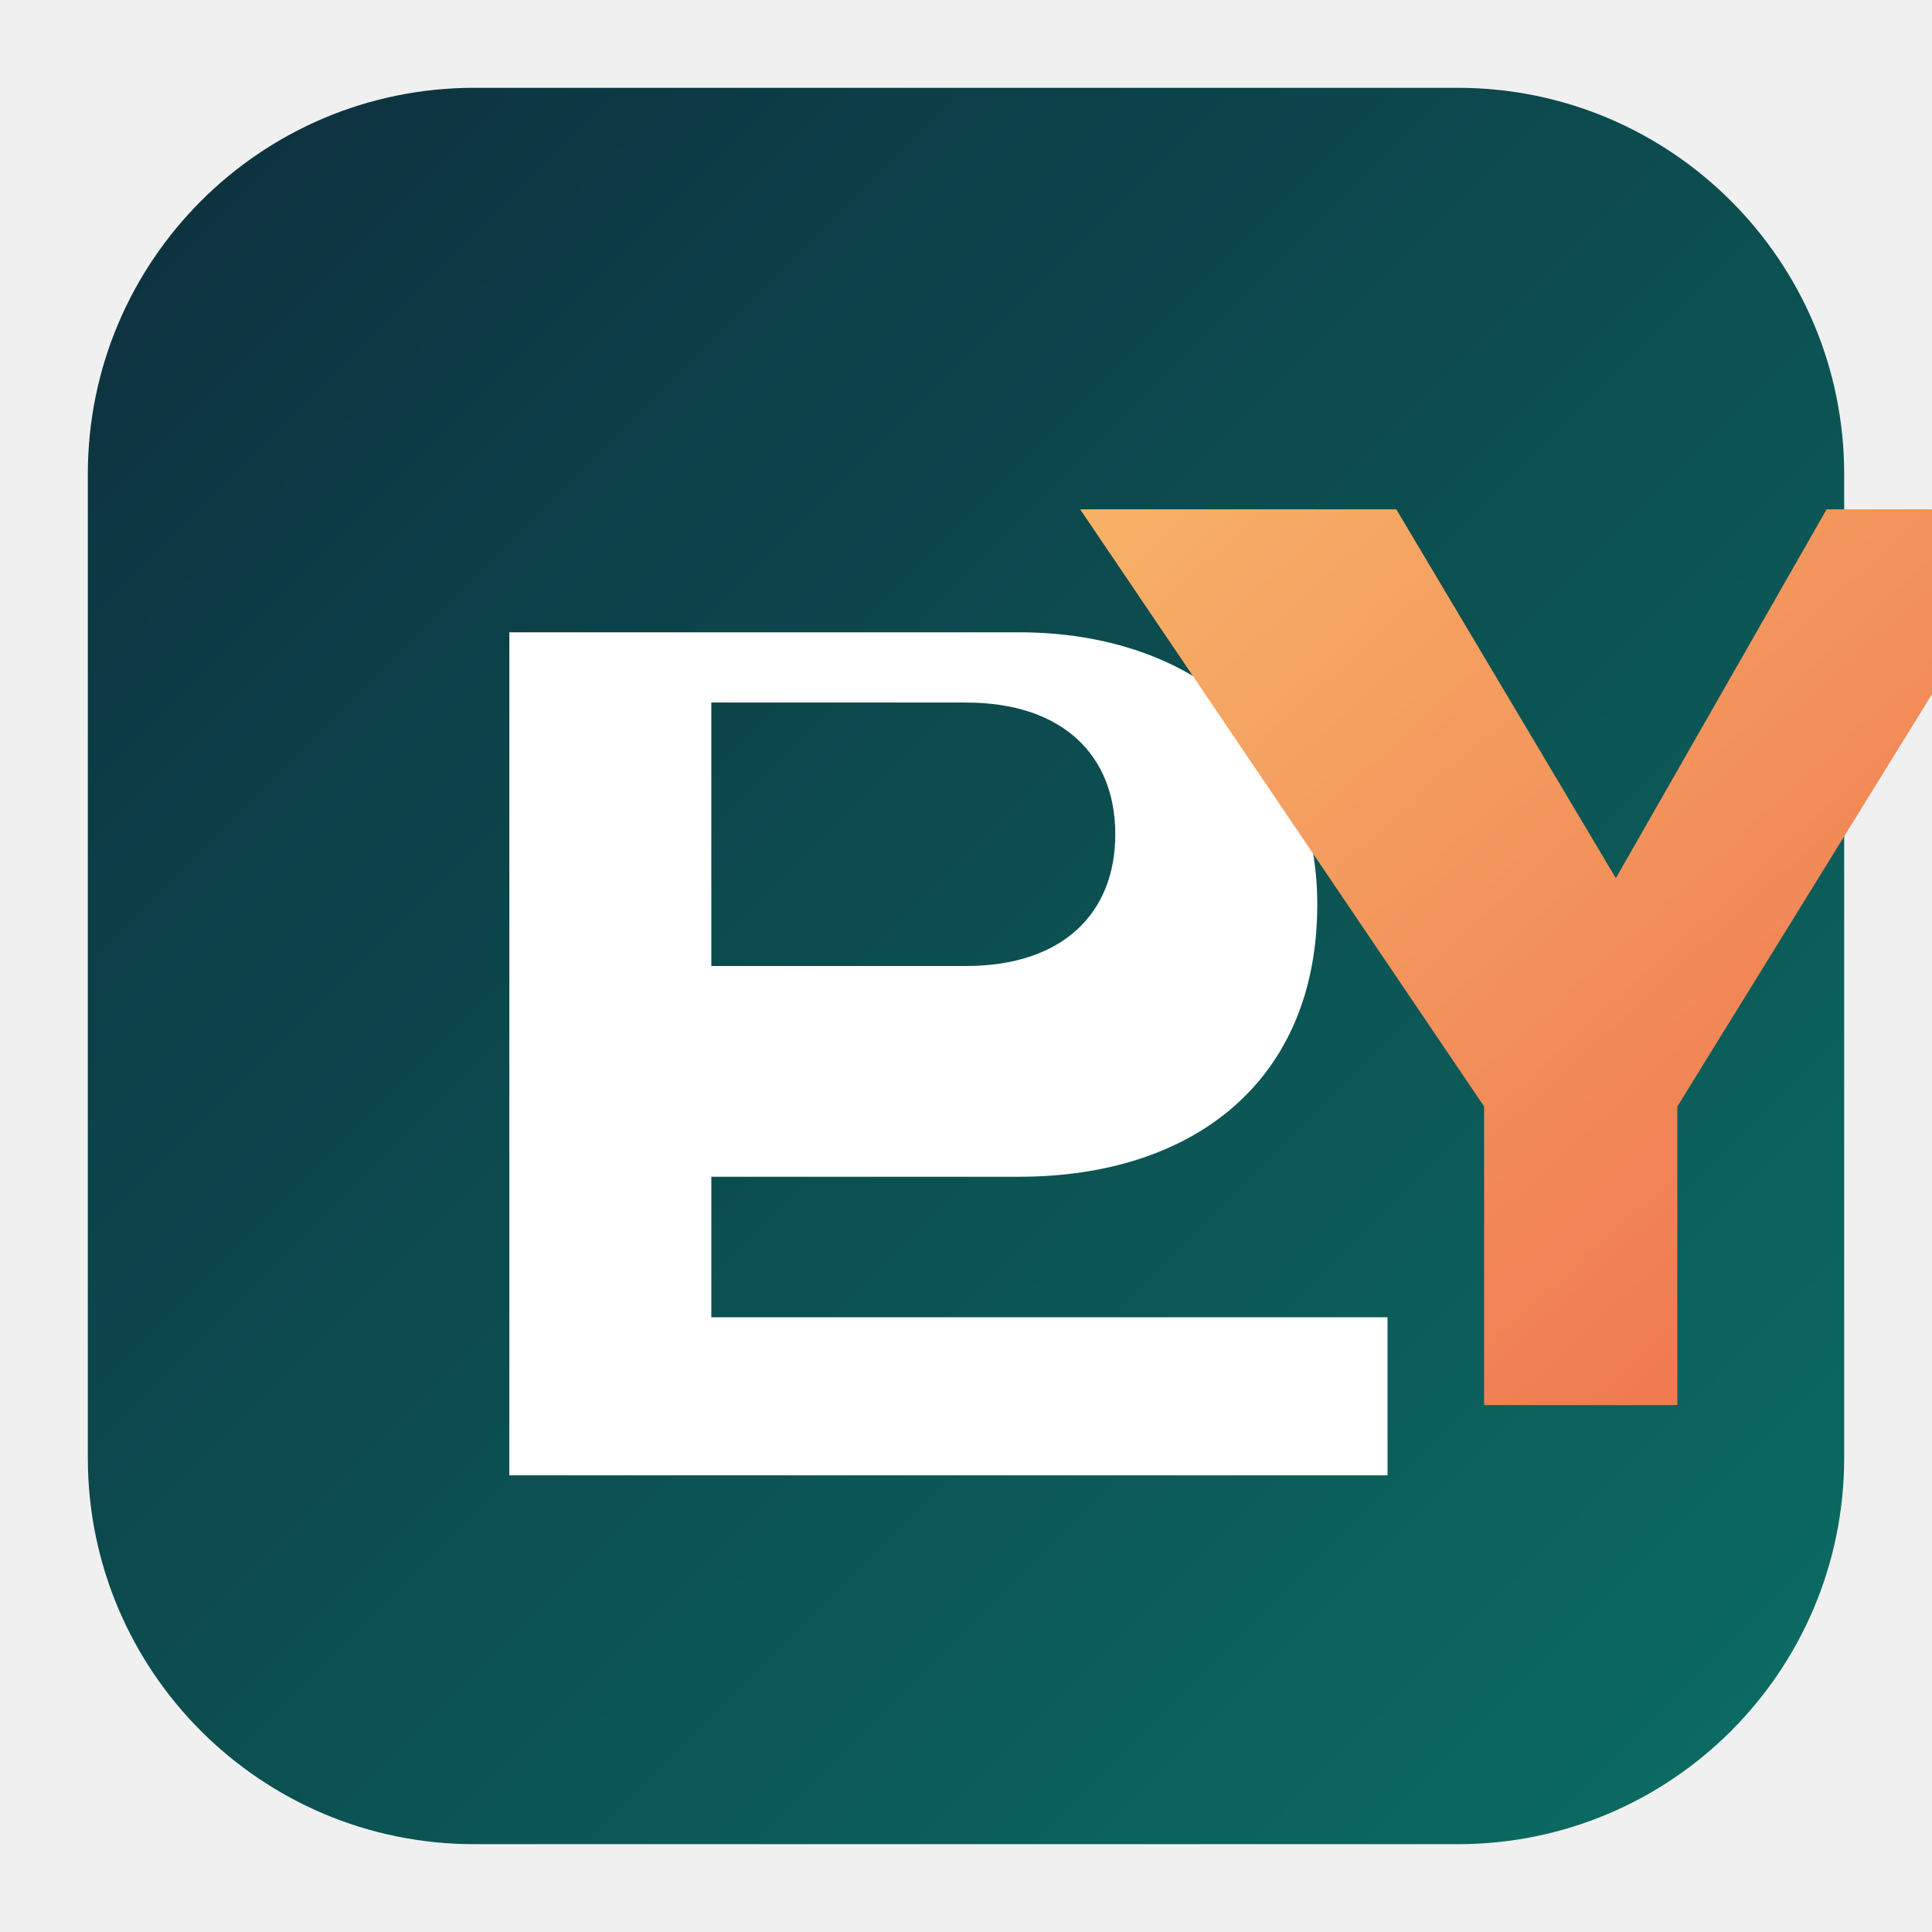
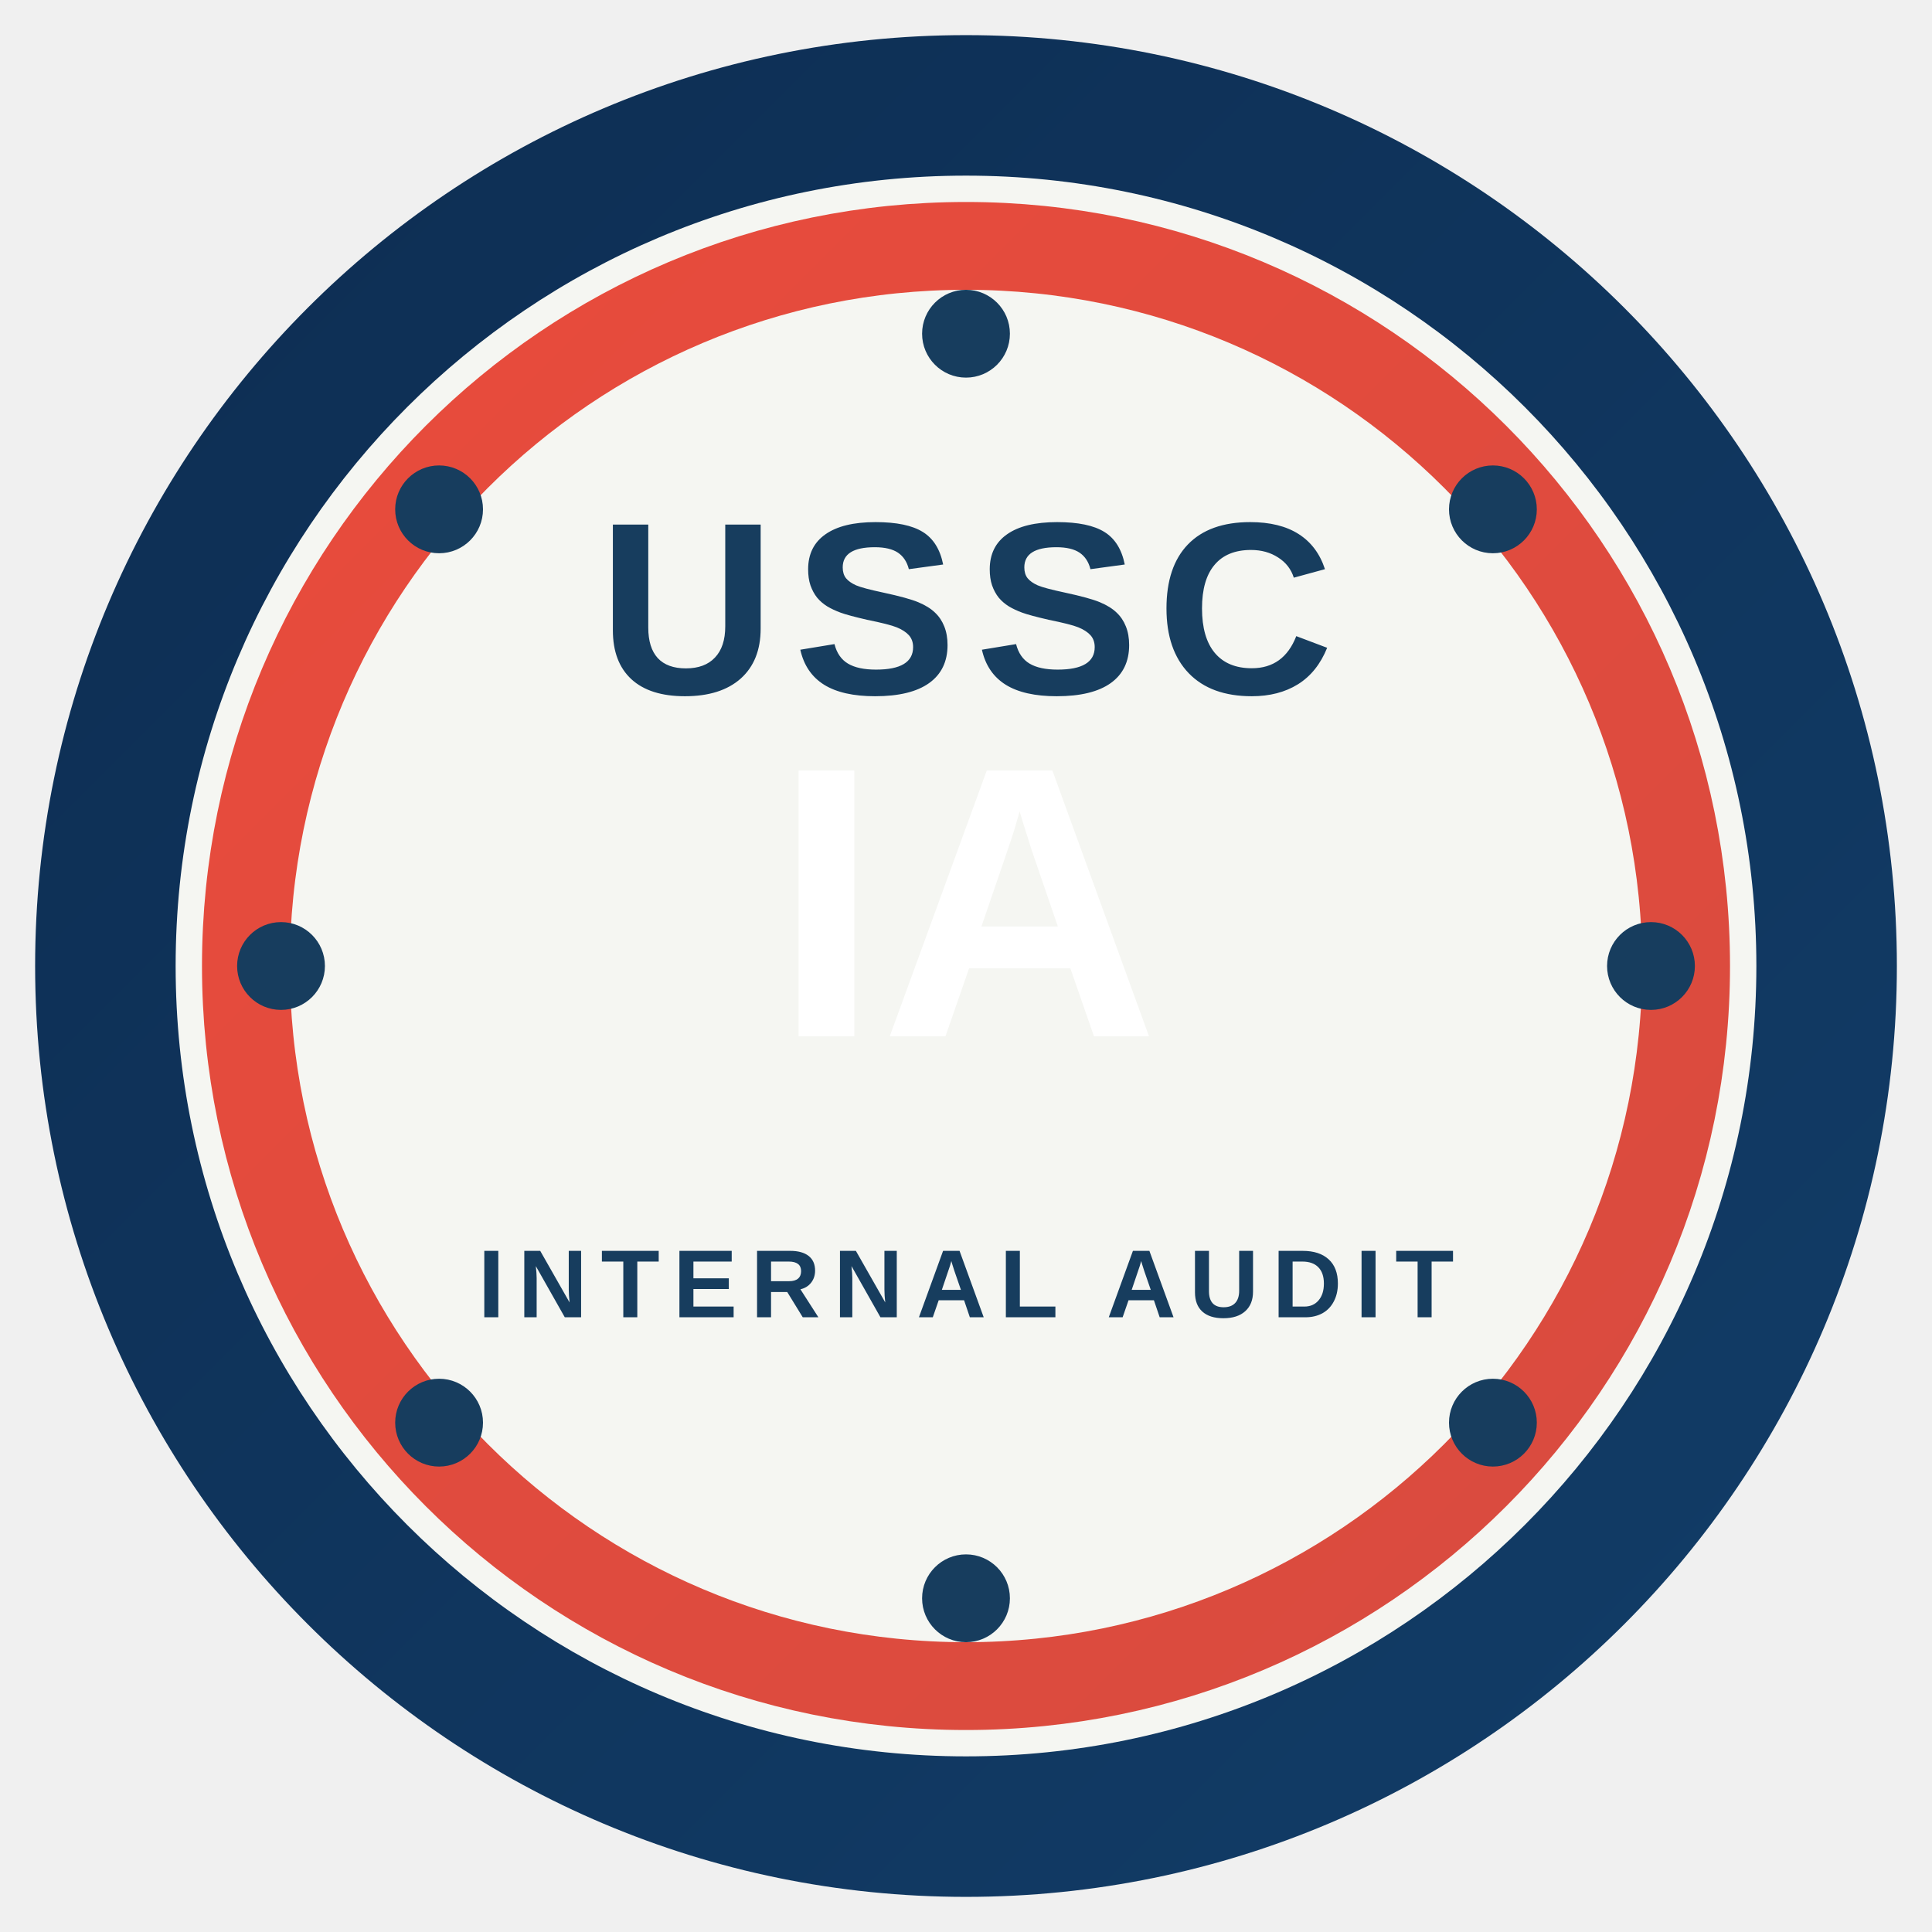
- <svg xmlns="http://www.w3.org/2000/svg" viewBox="0 0 220 220" role="img" aria-label="IA Productivity System logo">
+ <svg xmlns="http://www.w3.org/2000/svg" viewBox="0 0 220 220" role="img" aria-label="USSC internal audit logo">
  <defs>
-     <linearGradient id="bg" x1="0" x2="1" y1="0" y2="1">
-       <stop offset="0%" stop-color="#0d2f3d" />
-       <stop offset="100%" stop-color="#0b6e64" />
+     <linearGradient id="ringOuter" x1="0" x2="1" y1="0" y2="1">
+       <stop offset="0%" stop-color="#0d2d52" />
+       <stop offset="100%" stop-color="#123d68" />
    </linearGradient>
-     <linearGradient id="accent" x1="0" x2="1" y1="0" y2="1">
-       <stop offset="0%" stop-color="#f7b267" />
-       <stop offset="100%" stop-color="#ee6c4d" />
+     <linearGradient id="ringInner" x1="0" x2="1" y1="0" y2="1">
+       <stop offset="0%" stop-color="#e94b3c" />
+       <stop offset="100%" stop-color="#d84b3f" />
    </linearGradient>
  </defs>
-   <rect x="10" y="10" width="200" height="200" rx="44" fill="url(#bg)" />
-   <path d="M58 150V72h58c20 0 34 12 34 31 0 20-14 31-34 31H81v16h77v18H58zm23-40h29c11 0 17-6 17-15s-6-15-17-15H81v30z" fill="#fff" />
-   <path d="M123 58h36l25 42 24-42h25l-42 68v34h-22v-34l-46-68z" fill="url(#accent)" />
+   <circle cx="110" cy="110" r="106" fill="url(#ringOuter)" />
+   <circle cx="110" cy="110" r="90" fill="#f5f6f2" />
+   <circle cx="110" cy="110" r="82" fill="none" stroke="url(#ringInner)" stroke-width="10" />
+   <g fill="#173d5e" font-family="Arial, Helvetica, sans-serif" text-anchor="middle">
+     <text x="110" y="79" font-size="28" font-weight="700" letter-spacing="2">USSC</text>
+     <text x="110" y="150" font-size="11" font-weight="700" letter-spacing="1.5">INTERNAL AUDIT</text>
+   </g>
+   <g fill="#173d5e" stroke="#173d5e" stroke-width="2">
+     <circle cx="110" cy="38" r="4" />
+     <circle cx="170" cy="58" r="4" />
+     <circle cx="188" cy="110" r="4" />
+     <circle cx="170" cy="162" r="4" />
+     <circle cx="110" cy="182" r="4" />
+     <circle cx="50" cy="162" r="4" />
+     <circle cx="32" cy="110" r="4" />
+     <circle cx="50" cy="58" r="4" />
+   </g>
+   <g fill="#ffffff" font-family="Arial, Helvetica, sans-serif" text-anchor="middle">
+     <text x="110" y="118" font-size="44" font-weight="700">IA</text>
+   </g>
</svg>
